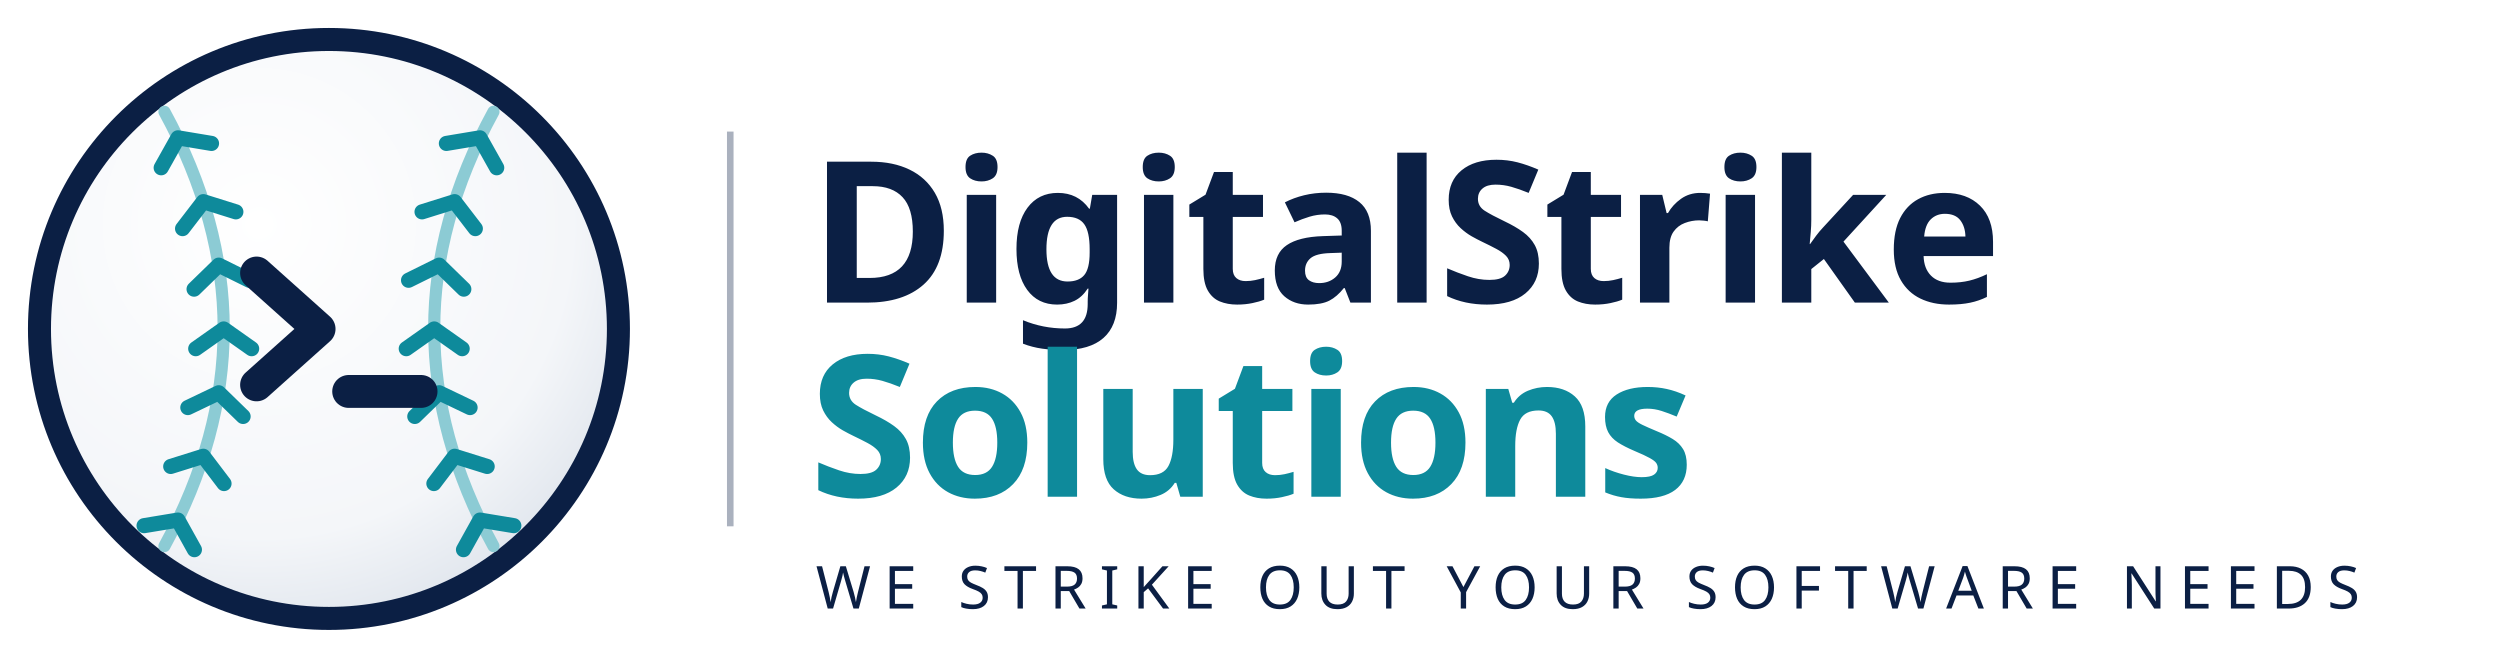
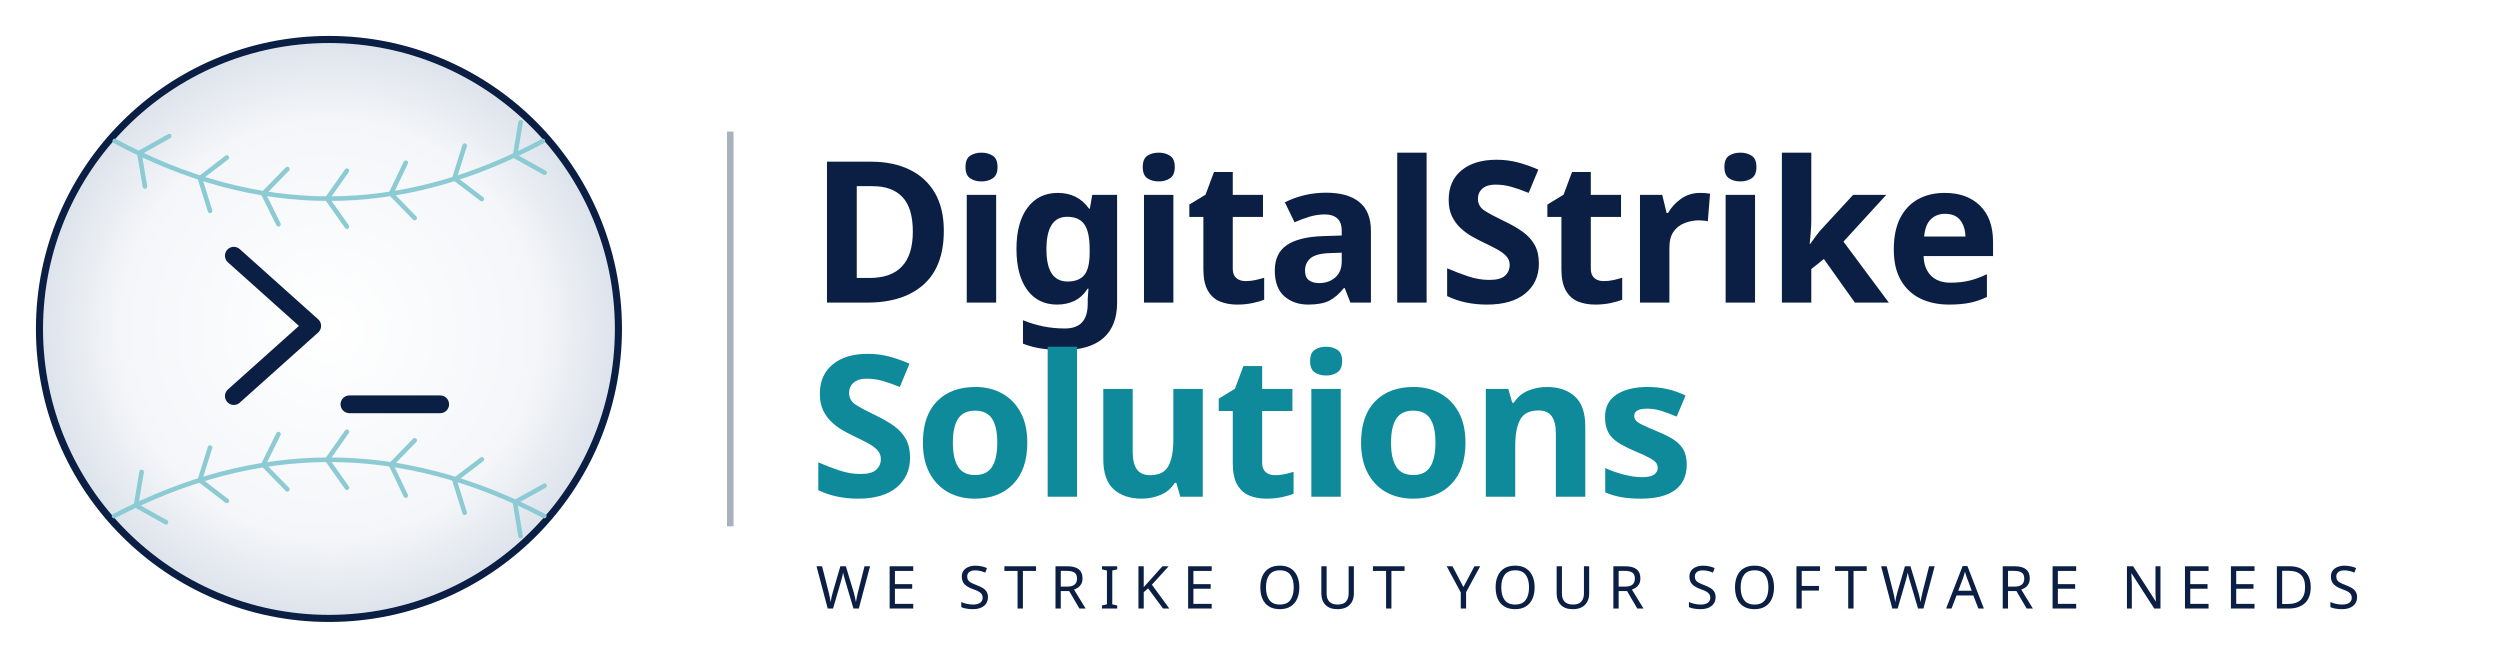
<svg xmlns="http://www.w3.org/2000/svg" viewBox="0 0 760 200" role="img" aria-label="DigitalStrike Solutions">
  <defs>
-     <radialGradient id="dsBall" cx="38%" cy="32%" r="75%">
+     <radialGradient id="dsBall" cx="82.59" cy="82.59" r="81.59" gradientUnits="userSpaceOnUse">
      <stop offset="0" stop-color="#FFFFFF" />
      <stop offset=".72" stop-color="#F4F6F9" />
      <stop offset="1" stop-color="#DDE3EB" />
    </radialGradient>
  </defs>
-   <circle cx="100" cy="100" r="88" fill="url(#dsBall)" stroke="#0B1F44" stroke-width="7.0" />
-   <path d="M50.0 34.0 Q86.0 100.0 50.0 166.0" fill="none" stroke="#8CCBD4" stroke-width="3.7" stroke-linecap="round" />
-   <path d="M49.0 51.0 L54.1 41.9 L64.3 43.6" fill="none" stroke="#0E8A9B" stroke-width="4.6" stroke-linecap="round" stroke-linejoin="round" />
-   <path d="M55.5 69.5 L61.8 61.3 L71.7 64.4" fill="none" stroke="#0E8A9B" stroke-width="4.6" stroke-linecap="round" stroke-linejoin="round" />
-   <path d="M59.0 87.9 L66.5 80.6 L75.8 85.2" fill="none" stroke="#0E8A9B" stroke-width="4.6" stroke-linecap="round" stroke-linejoin="round" />
-   <path d="M59.5 106.0 L68.0 100.0 L76.5 106.0" fill="none" stroke="#0E8A9B" stroke-width="4.6" stroke-linecap="round" stroke-linejoin="round" />
-   <path d="M57.1 123.9 L66.5 119.4 L73.9 126.6" fill="none" stroke="#0E8A9B" stroke-width="4.6" stroke-linecap="round" stroke-linejoin="round" />
-   <path d="M51.9 141.8 L61.8 138.7 L68.1 147.0" fill="none" stroke="#0E8A9B" stroke-width="4.6" stroke-linecap="round" stroke-linejoin="round" />
-   <path d="M43.8 159.8 L54.1 158.1 L59.1 167.1" fill="none" stroke="#0E8A9B" stroke-width="4.6" stroke-linecap="round" stroke-linejoin="round" />
-   <path d="M150.0 34.0 Q114.0 100.0 150.0 166.0" fill="none" stroke="#8CCBD4" stroke-width="3.7" stroke-linecap="round" />
-   <path d="M135.7 43.6 L145.9 41.9 L151.0 51.0" fill="none" stroke="#0E8A9B" stroke-width="4.6" stroke-linecap="round" stroke-linejoin="round" />
-   <path d="M128.3 64.4 L138.2 61.3 L144.5 69.5" fill="none" stroke="#0E8A9B" stroke-width="4.6" stroke-linecap="round" stroke-linejoin="round" />
-   <path d="M124.2 85.2 L133.5 80.6 L141.0 87.9" fill="none" stroke="#0E8A9B" stroke-width="4.6" stroke-linecap="round" stroke-linejoin="round" />
-   <path d="M123.5 106.0 L132.0 100.0 L140.5 106.0" fill="none" stroke="#0E8A9B" stroke-width="4.6" stroke-linecap="round" stroke-linejoin="round" />
-   <path d="M126.1 126.6 L133.5 119.4 L142.9 123.9" fill="none" stroke="#0E8A9B" stroke-width="4.6" stroke-linecap="round" stroke-linejoin="round" />
-   <path d="M131.9 147.0 L138.2 138.7 L148.1 141.8" fill="none" stroke="#0E8A9B" stroke-width="4.6" stroke-linecap="round" stroke-linejoin="round" />
-   <path d="M140.9 167.1 L145.9 158.1 L156.2 159.8" fill="none" stroke="#0E8A9B" stroke-width="4.6" stroke-linecap="round" stroke-linejoin="round" />
-   <path d="M78.0 83.0 L97.0 100.0 L78.0 117.0" fill="none" stroke="#0B1F44" stroke-width="10.0" stroke-linecap="round" stroke-linejoin="round" />
-   <path d="M106.0 119.0 H128.0" stroke="#0B1F44" stroke-width="10.0" stroke-linecap="round" />
+   <g transform="translate(10.921 10.921) scale(1.07856)">
+     <circle cx="82.59" cy="82.59" r="81.59" fill="url(#dsBall)" stroke="#0B1F44" stroke-width="2" />
+     <g fill="none" stroke="#8CCBD4" stroke-width="1.3" stroke-linecap="round" stroke-linejoin="round">
+       <path d="M22.03,135.33c40.42-21.16,80.84-21.16,121.25,0" />
+       <path d="M36.65,137.08l-8.44-4.73,1.58-9.46" />
+       <path d="M53.8,131.05l-7.6-5.84,2.87-9.18" />
+       <path d="M70.86,127.8l-6.77-6.95,4.27-8.62" />
+       <path d="M87.65,127.34l-5.56-7.88,5.56-7.88" />
+       <path d="M104.24,129.57l-4.17-8.72,6.68-6.86" />
+       <path d="M120.84,134.39l-2.87-9.18,7.7-5.84" />
+       <path d="M136.6,140.97l-1.58-9.55,8.34-4.64" />
+       <path d="M22.21,29.62c40.22,21.66,80.44,21.66,120.67,0" />
+       <path d="M30.72,42.43l-1.58-9.46,8.44-4.73" />
+       <path d="M49.08,49.29l-2.87-9.18,7.6-5.84" />
+       <path d="M68.36,53.1l-4.27-8.62,6.77-6.95" />
+       <path d="M87.65,53.75l-5.56-7.88,5.56-7.88" />
+       <path d="M106.75,51.33l-6.68-6.86,4.17-8.72" />
+       <path d="M125.66,45.96l-7.7-5.84,2.87-9.18" />
+       <path d="M143.37,38.54l-8.34-4.64,1.58-9.55" />
+     </g>
+     <g fill="none" stroke="#0B1F44" stroke-width="5" stroke-linecap="round" stroke-linejoin="round">
+       <path d="M55.78,61.95l22.1,19.78-22.1,19.78" />
+       <path d="M88.36,103.83h25.59" />
+     </g>
+   </g>
  <path d="M222 40 V160" stroke="#0B1F44" stroke-width="2" opacity=".35" />
  <text x="246" y="92" style="font-family:Archivo,'Archivo Black',Montserrat,system-ui,sans-serif;font-weight:800;font-size:60px;letter-spacing:-.02em" fill="#0B1F44">DigitalStrike</text>
  <text x="246" y="151" style="font-family:Archivo,'Archivo Black',Montserrat,system-ui,sans-serif;font-weight:800;font-size:60px;letter-spacing:-.02em" fill="#0E8A9B">Solutions</text>
  <text x="248" y="185" style="font-family:Archivo,'Archivo Black',Montserrat,system-ui,sans-serif;font-weight:500;font-size:18px;letter-spacing:.22em" fill="#0B1F44">WE STRIKE OUT YOUR SOFTWARE NEEDS</text>
</svg>
